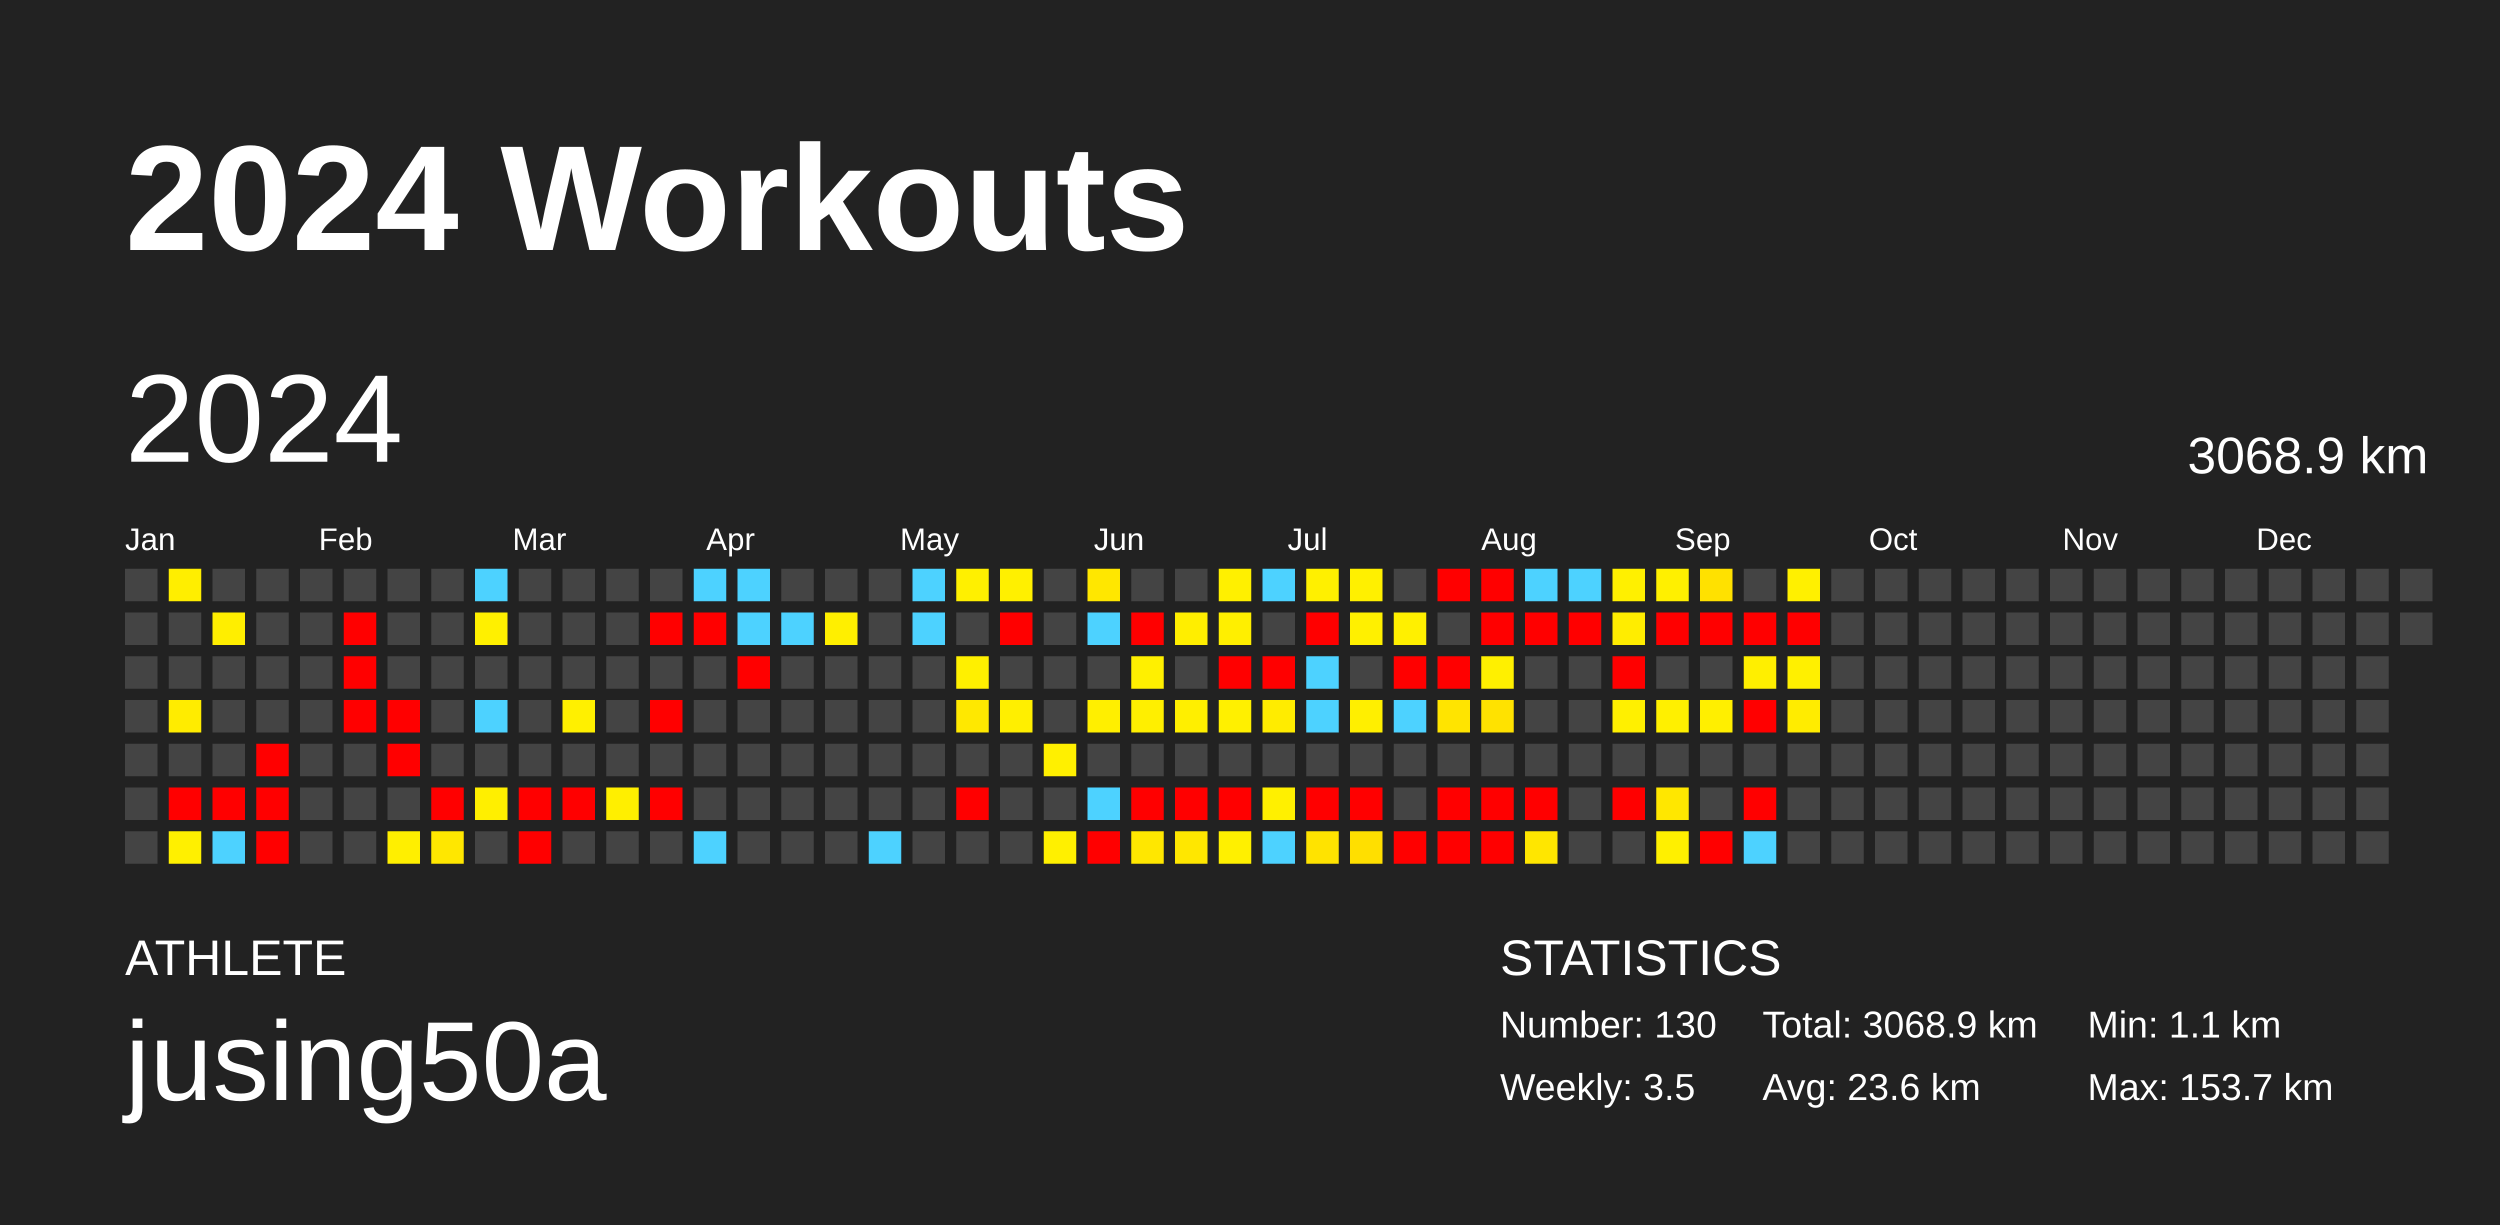
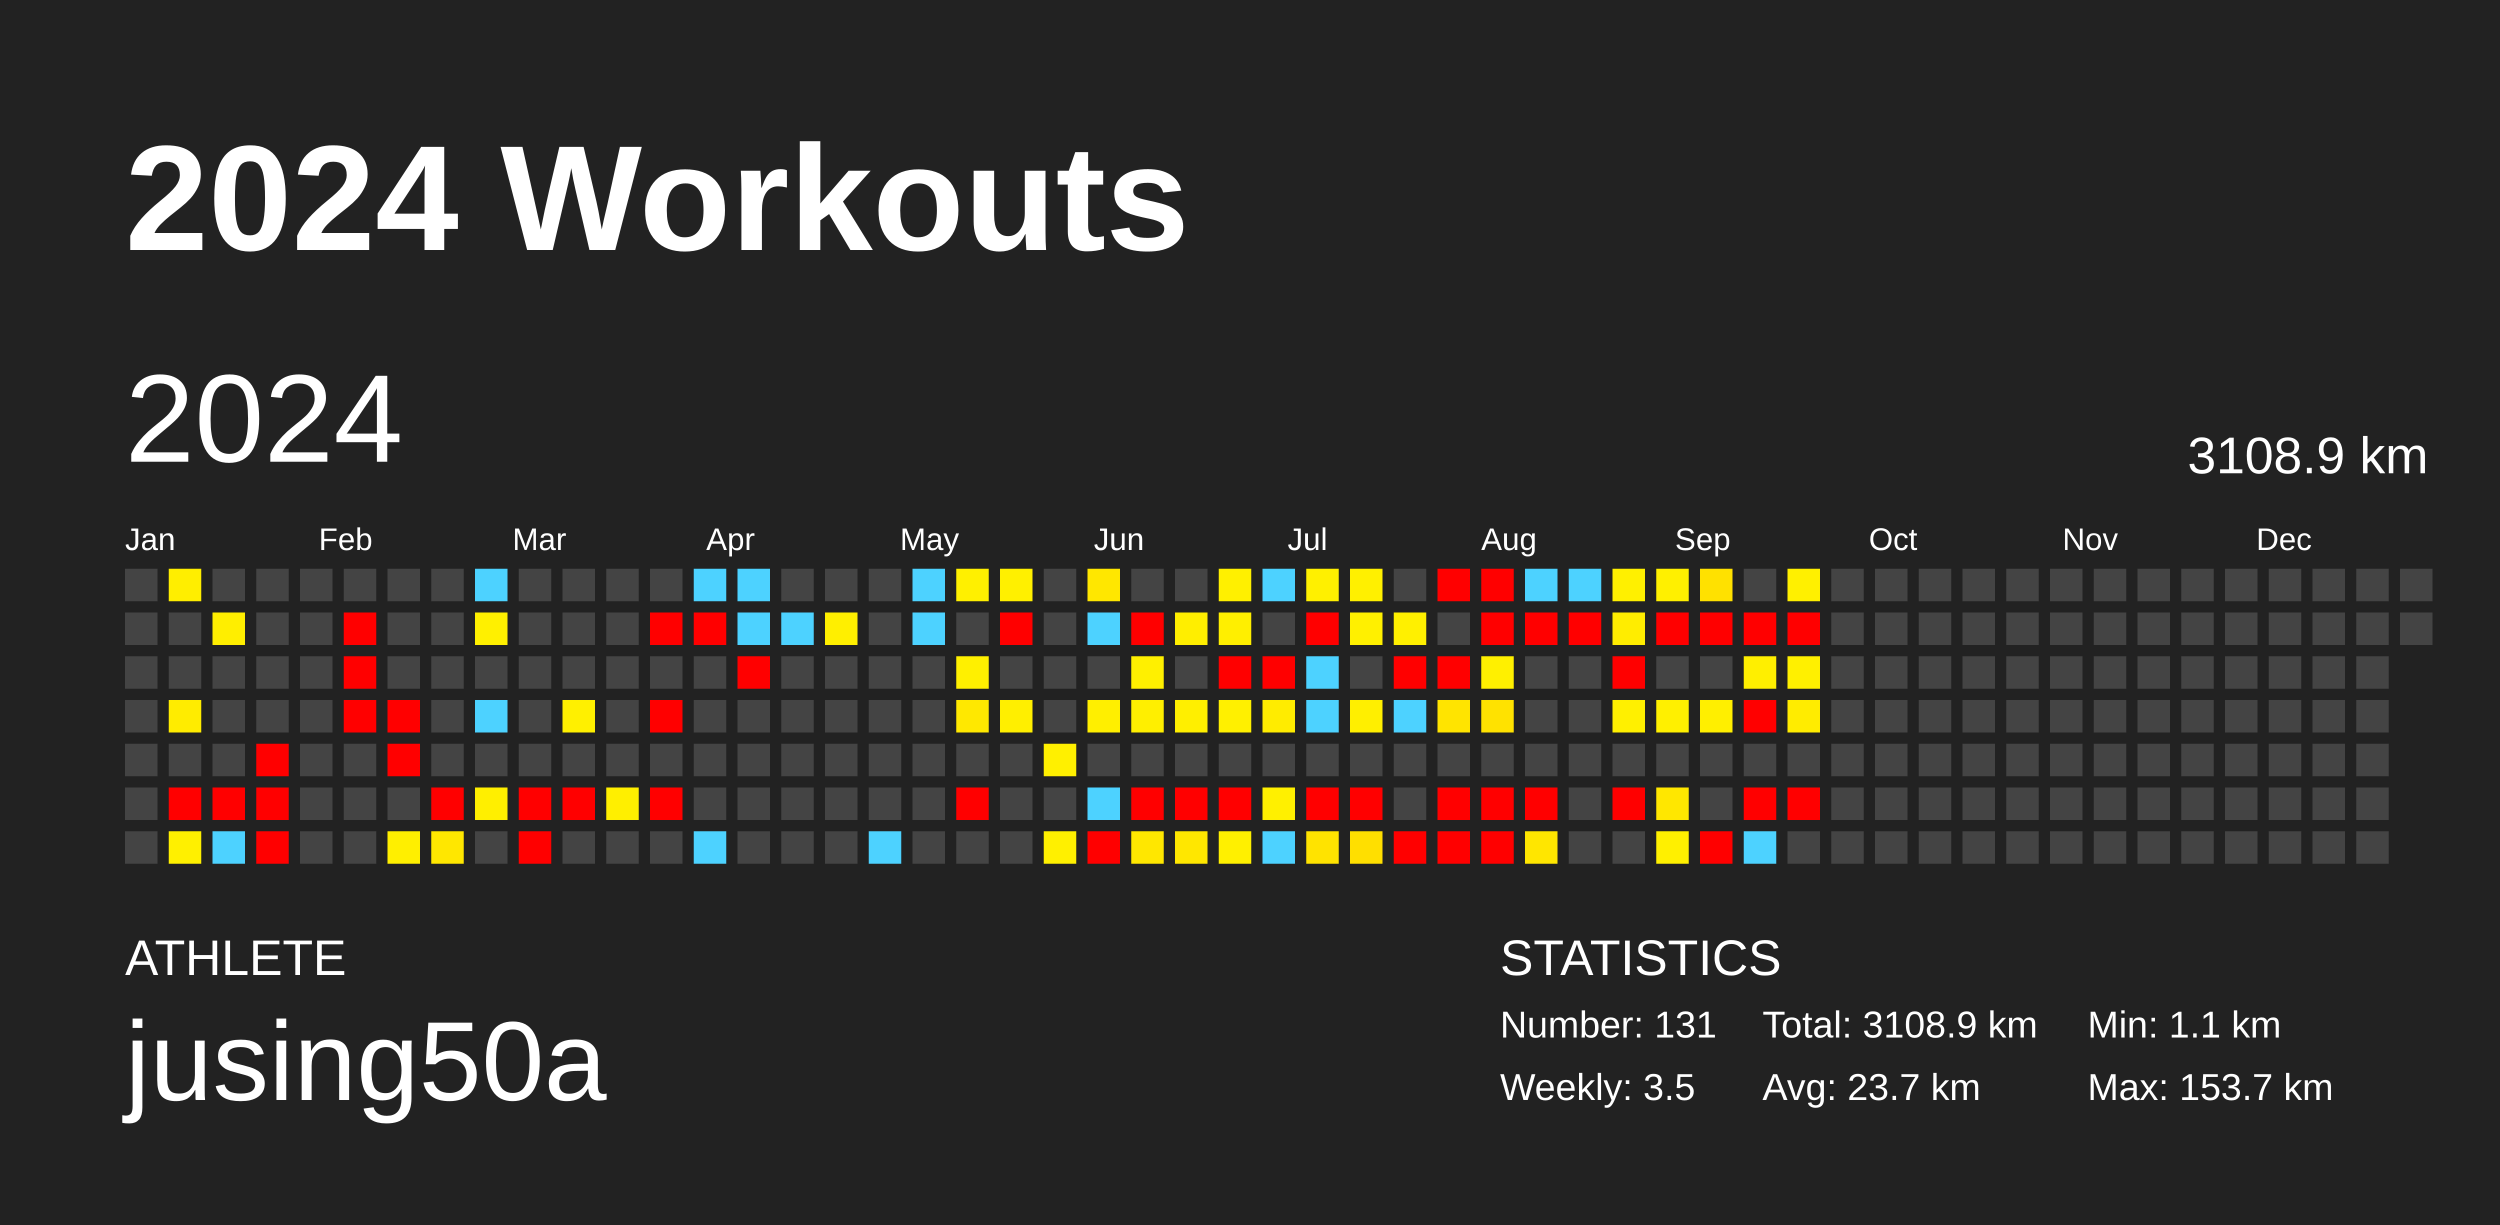
<svg xmlns="http://www.w3.org/2000/svg" baseProfile="full" height="98mm" version="1.1" viewBox="0,0,200,98" width="200mm">
  <defs />
  <rect fill="#222222" height="98" width="200" x="0" y="0" />
  <text fill="#FFFFFF" style="font-size:12px; font-family:Arial; font-weight:bold;" x="10" y="20">2024 Workouts</text>
  <text fill="#FFFFFF" style="font-size:4px; font-family:Arial" x="10" y="78">ATHLETE</text>
  <text fill="#FFFFFF" style="font-size:9px; font-family:Arial" x="10" y="88">jusing50a</text>
  <text fill="#FFFFFF" style="font-size:4px; font-family:Arial" x="120" y="78">STATISTICS</text>
-   <text fill="#FFFFFF" style="font-size:3px; font-family:Arial" x="120" y="83">Number: 130</text>
+   <text fill="#FFFFFF" style="font-size:3px; font-family:Arial" x="120" y="83">Number: 131</text>
  <text fill="#FFFFFF" style="font-size:3px; font-family:Arial" x="120" y="88">Weekly: 3.5</text>
-   <text fill="#FFFFFF" style="font-size:3px; font-family:Arial" x="141" y="83">Total: 3068.9 km</text>
-   <text fill="#FFFFFF" style="font-size:3px; font-family:Arial" x="141" y="88">Avg: 23.6 km</text>
+   <text fill="#FFFFFF" style="font-size:3px; font-family:Arial" x="141" y="83">Total: 3108.9 km</text>
+   <text fill="#FFFFFF" style="font-size:3px; font-family:Arial" x="141" y="88">Avg: 23.7 km</text>
  <text fill="#FFFFFF" style="font-size:3px; font-family:Arial" x="167" y="83">Min: 1.1 km</text>
  <text fill="#FFFFFF" style="font-size:3px; font-family:Arial" x="167" y="88">Max: 153.7 km</text>
  <text dominant-baseline="hanging" fill="#FFFFFF" style="font-size:10.0px; font-family:Arial;" x="10" y="30">2024</text>
-   <text dominant-baseline="hanging" fill="#FFFFFF" style="font-size:4.125px; font-family:Arial;" x="175" y="35">3068.9 km</text>
+   <text dominant-baseline="hanging" fill="#FFFFFF" style="font-size:4.125px; font-family:Arial;" x="175" y="35">3108.9 km</text>
  <text fill="#FFFFFF" style="font-size:2.5px; font-family:Arial" x="10.0" y="44">Jan</text>
  <text fill="#FFFFFF" style="font-size:2.5px; font-family:Arial" x="25.5" y="44">Feb</text>
  <text fill="#FFFFFF" style="font-size:2.5px; font-family:Arial" x="41.0" y="44">Mar</text>
  <text fill="#FFFFFF" style="font-size:2.5px; font-family:Arial" x="56.5" y="44">Apr</text>
  <text fill="#FFFFFF" style="font-size:2.5px; font-family:Arial" x="72.0" y="44">May</text>
  <text fill="#FFFFFF" style="font-size:2.5px; font-family:Arial" x="87.5" y="44">Jun</text>
  <text fill="#FFFFFF" style="font-size:2.5px; font-family:Arial" x="103.0" y="44">Jul</text>
  <text fill="#FFFFFF" style="font-size:2.5px; font-family:Arial" x="118.5" y="44">Aug</text>
  <text fill="#FFFFFF" style="font-size:2.5px; font-family:Arial" x="134.0" y="44">Sep</text>
  <text fill="#FFFFFF" style="font-size:2.5px; font-family:Arial" x="149.5" y="44">Oct</text>
  <text fill="#FFFFFF" style="font-size:2.5px; font-family:Arial" x="165.0" y="44">Nov</text>
  <text fill="#FFFFFF" style="font-size:2.5px; font-family:Arial" x="180.5" y="44">Dec</text>
  <rect fill="#444444" height="2.6" width="2.6" x="10.0" y="45.5" />
  <rect fill="#444444" height="2.6" width="2.6" x="10.0" y="49.0" />
  <rect fill="#444444" height="2.6" width="2.6" x="10.0" y="52.5" />
  <rect fill="#444444" height="2.6" width="2.6" x="10.0" y="56.0" />
  <rect fill="#444444" height="2.6" width="2.6" x="10.0" y="59.5" />
  <rect fill="#444444" height="2.6" width="2.6" x="10.0" y="63.0" />
  <rect fill="#444444" height="2.6" width="2.6" x="10.0" y="66.5" />
  <rect fill="#ffee00" height="2.6" width="2.6" x="13.5" y="45.5" />
  <rect fill="#444444" height="2.6" width="2.6" x="13.5" y="49.0" />
  <rect fill="#444444" height="2.6" width="2.6" x="13.5" y="52.5" />
  <rect fill="#ffec00" height="2.6" width="2.6" x="13.5" y="56.0" />
  <rect fill="#444444" height="2.6" width="2.6" x="13.5" y="59.5" />
  <rect fill="red" height="2.6" width="2.6" x="13.5" y="63.0" />
  <rect fill="#fff000" height="2.6" width="2.6" x="13.5" y="66.5" />
  <rect fill="#444444" height="2.6" width="2.6" x="17.0" y="45.5" />
  <rect fill="#ffee00" height="2.6" width="2.6" x="17.0" y="49.0" />
  <rect fill="#444444" height="2.6" width="2.6" x="17.0" y="52.5" />
  <rect fill="#444444" height="2.6" width="2.6" x="17.0" y="56.0" />
  <rect fill="#444444" height="2.6" width="2.6" x="17.0" y="59.5" />
  <rect fill="red" height="2.6" width="2.6" x="17.0" y="63.0" />
  <rect fill="#4dd2ff" height="2.6" width="2.6" x="17.0" y="66.5" />
  <rect fill="#444444" height="2.6" width="2.6" x="20.5" y="45.5" />
  <rect fill="#444444" height="2.6" width="2.6" x="20.5" y="49.0" />
  <rect fill="#444444" height="2.6" width="2.6" x="20.5" y="52.5" />
  <rect fill="#444444" height="2.6" width="2.6" x="20.5" y="56.0" />
  <rect fill="red" height="2.6" width="2.6" x="20.5" y="59.5" />
  <rect fill="red" height="2.6" width="2.6" x="20.5" y="63.0" />
  <rect fill="red" height="2.6" width="2.6" x="20.5" y="66.5" />
  <rect fill="#444444" height="2.6" width="2.6" x="24.0" y="45.5" />
  <rect fill="#444444" height="2.6" width="2.6" x="24.0" y="49.0" />
  <rect fill="#444444" height="2.6" width="2.6" x="24.0" y="52.5" />
  <rect fill="#444444" height="2.6" width="2.6" x="24.0" y="56.0" />
  <rect fill="#444444" height="2.6" width="2.6" x="24.0" y="59.5" />
  <rect fill="#444444" height="2.6" width="2.6" x="24.0" y="63.0" />
  <rect fill="#444444" height="2.6" width="2.6" x="24.0" y="66.5" />
  <rect fill="#444444" height="2.6" width="2.6" x="27.5" y="45.5" />
  <rect fill="red" height="2.6" width="2.6" x="27.5" y="49.0" />
  <rect fill="red" height="2.6" width="2.6" x="27.5" y="52.5" />
  <rect fill="red" height="2.6" width="2.6" x="27.5" y="56.0" />
  <rect fill="#444444" height="2.6" width="2.6" x="27.5" y="59.5" />
  <rect fill="#444444" height="2.6" width="2.6" x="27.5" y="63.0" />
  <rect fill="#444444" height="2.6" width="2.6" x="27.5" y="66.5" />
  <rect fill="#444444" height="2.6" width="2.6" x="31.0" y="45.5" />
  <rect fill="#444444" height="2.6" width="2.6" x="31.0" y="49.0" />
  <rect fill="#444444" height="2.6" width="2.6" x="31.0" y="52.5" />
  <rect fill="red" height="2.6" width="2.6" x="31.0" y="56.0" />
  <rect fill="red" height="2.6" width="2.6" x="31.0" y="59.5" />
  <rect fill="#444444" height="2.6" width="2.6" x="31.0" y="63.0" />
  <rect fill="#ffef00" height="2.6" width="2.6" x="31.0" y="66.5" />
  <rect fill="#444444" height="2.6" width="2.6" x="34.5" y="45.5" />
  <rect fill="#444444" height="2.6" width="2.6" x="34.5" y="49.0" />
  <rect fill="#444444" height="2.6" width="2.6" x="34.5" y="52.5" />
  <rect fill="#444444" height="2.6" width="2.6" x="34.5" y="56.0" />
  <rect fill="#444444" height="2.6" width="2.6" x="34.5" y="59.5" />
  <rect fill="red" height="2.6" width="2.6" x="34.5" y="63.0" />
  <rect fill="#ffe700" height="2.6" width="2.6" x="34.5" y="66.5" />
  <rect fill="#4dd2ff" height="2.6" width="2.6" x="38.0" y="45.5" />
  <rect fill="#fff000" height="2.6" width="2.6" x="38.0" y="49.0" />
  <rect fill="#444444" height="2.6" width="2.6" x="38.0" y="52.5" />
  <rect fill="#4dd2ff" height="2.6" width="2.6" x="38.0" y="56.0" />
  <rect fill="#444444" height="2.6" width="2.6" x="38.0" y="59.5" />
  <rect fill="#ffef00" height="2.6" width="2.6" x="38.0" y="63.0" />
  <rect fill="#444444" height="2.6" width="2.6" x="38.0" y="66.5" />
  <rect fill="#444444" height="2.6" width="2.6" x="41.5" y="45.5" />
  <rect fill="#444444" height="2.6" width="2.6" x="41.5" y="49.0" />
  <rect fill="#444444" height="2.6" width="2.6" x="41.5" y="52.5" />
  <rect fill="#444444" height="2.6" width="2.6" x="41.5" y="56.0" />
  <rect fill="#444444" height="2.6" width="2.6" x="41.5" y="59.5" />
  <rect fill="red" height="2.6" width="2.6" x="41.5" y="63.0" />
  <rect fill="red" height="2.6" width="2.6" x="41.5" y="66.5" />
  <rect fill="#444444" height="2.6" width="2.6" x="45.0" y="45.5" />
  <rect fill="#444444" height="2.6" width="2.6" x="45.0" y="49.0" />
  <rect fill="#444444" height="2.6" width="2.6" x="45.0" y="52.5" />
  <rect fill="#fff000" height="2.6" width="2.6" x="45.0" y="56.0" />
  <rect fill="#444444" height="2.6" width="2.6" x="45.0" y="59.5" />
  <rect fill="red" height="2.6" width="2.6" x="45.0" y="63.0" />
  <rect fill="#444444" height="2.6" width="2.6" x="45.0" y="66.5" />
  <rect fill="#444444" height="2.6" width="2.6" x="48.5" y="45.5" />
  <rect fill="#444444" height="2.6" width="2.6" x="48.5" y="49.0" />
  <rect fill="#444444" height="2.6" width="2.6" x="48.5" y="52.5" />
  <rect fill="#444444" height="2.6" width="2.6" x="48.5" y="56.0" />
  <rect fill="#444444" height="2.6" width="2.6" x="48.5" y="59.5" />
  <rect fill="#ffef00" height="2.6" width="2.6" x="48.5" y="63.0" />
  <rect fill="#444444" height="2.6" width="2.6" x="48.5" y="66.5" />
  <rect fill="#444444" height="2.6" width="2.6" x="52.0" y="45.5" />
  <rect fill="red" height="2.6" width="2.6" x="52.0" y="49.0" />
  <rect fill="#444444" height="2.6" width="2.6" x="52.0" y="52.5" />
  <rect fill="red" height="2.6" width="2.6" x="52.0" y="56.0" />
  <rect fill="#444444" height="2.6" width="2.6" x="52.0" y="59.5" />
  <rect fill="red" height="2.6" width="2.6" x="52.0" y="63.0" />
  <rect fill="#444444" height="2.6" width="2.6" x="52.0" y="66.5" />
  <rect fill="#4dd2ff" height="2.6" width="2.6" x="55.5" y="45.5" />
  <rect fill="red" height="2.6" width="2.6" x="55.5" y="49.0" />
  <rect fill="#444444" height="2.6" width="2.6" x="55.5" y="52.5" />
  <rect fill="#444444" height="2.6" width="2.6" x="55.5" y="56.0" />
  <rect fill="#444444" height="2.6" width="2.6" x="55.5" y="59.5" />
  <rect fill="#444444" height="2.6" width="2.6" x="55.5" y="63.0" />
  <rect fill="#4dd2ff" height="2.6" width="2.6" x="55.5" y="66.5" />
  <rect fill="#4dd2ff" height="2.6" width="2.6" x="59.0" y="45.5" />
  <rect fill="#4dd2ff" height="2.6" width="2.6" x="59.0" y="49.0" />
  <rect fill="red" height="2.6" width="2.6" x="59.0" y="52.5" />
  <rect fill="#444444" height="2.6" width="2.6" x="59.0" y="56.0" />
  <rect fill="#444444" height="2.6" width="2.6" x="59.0" y="59.5" />
  <rect fill="#444444" height="2.6" width="2.6" x="59.0" y="63.0" />
  <rect fill="#444444" height="2.6" width="2.6" x="59.0" y="66.5" />
  <rect fill="#444444" height="2.6" width="2.6" x="62.5" y="45.5" />
  <rect fill="#4dd2ff" height="2.6" width="2.6" x="62.5" y="49.0" />
  <rect fill="#444444" height="2.6" width="2.6" x="62.5" y="52.5" />
  <rect fill="#444444" height="2.6" width="2.6" x="62.5" y="56.0" />
  <rect fill="#444444" height="2.6" width="2.6" x="62.5" y="59.5" />
  <rect fill="#444444" height="2.6" width="2.6" x="62.5" y="63.0" />
  <rect fill="#444444" height="2.6" width="2.6" x="62.5" y="66.5" />
  <rect fill="#444444" height="2.6" width="2.6" x="66.0" y="45.5" />
  <rect fill="#ffef00" height="2.6" width="2.6" x="66.0" y="49.0" />
  <rect fill="#444444" height="2.6" width="2.6" x="66.0" y="52.5" />
  <rect fill="#444444" height="2.6" width="2.6" x="66.0" y="56.0" />
  <rect fill="#444444" height="2.6" width="2.6" x="66.0" y="59.5" />
  <rect fill="#444444" height="2.6" width="2.6" x="66.0" y="63.0" />
  <rect fill="#444444" height="2.6" width="2.6" x="66.0" y="66.5" />
  <rect fill="#444444" height="2.6" width="2.6" x="69.5" y="45.5" />
  <rect fill="#444444" height="2.6" width="2.6" x="69.5" y="49.0" />
  <rect fill="#444444" height="2.6" width="2.6" x="69.5" y="52.5" />
  <rect fill="#444444" height="2.6" width="2.6" x="69.5" y="56.0" />
  <rect fill="#444444" height="2.6" width="2.6" x="69.5" y="59.5" />
  <rect fill="#444444" height="2.6" width="2.6" x="69.5" y="63.0" />
  <rect fill="#4dd2ff" height="2.6" width="2.6" x="69.5" y="66.5" />
  <rect fill="#4dd2ff" height="2.6" width="2.6" x="73.0" y="45.5" />
  <rect fill="#4dd2ff" height="2.6" width="2.6" x="73.0" y="49.0" />
  <rect fill="#444444" height="2.6" width="2.6" x="73.0" y="52.5" />
  <rect fill="#444444" height="2.6" width="2.6" x="73.0" y="56.0" />
  <rect fill="#444444" height="2.6" width="2.6" x="73.0" y="59.5" />
  <rect fill="#444444" height="2.6" width="2.6" x="73.0" y="63.0" />
  <rect fill="#444444" height="2.6" width="2.6" x="73.0" y="66.5" />
  <rect fill="#fff000" height="2.6" width="2.6" x="76.5" y="45.5" />
  <rect fill="#444444" height="2.6" width="2.6" x="76.5" y="49.0" />
  <rect fill="#fff000" height="2.6" width="2.6" x="76.5" y="52.5" />
  <rect fill="#ffe800" height="2.6" width="2.6" x="76.5" y="56.0" />
  <rect fill="#444444" height="2.6" width="2.6" x="76.5" y="59.5" />
  <rect fill="red" height="2.6" width="2.6" x="76.5" y="63.0" />
  <rect fill="#444444" height="2.6" width="2.6" x="76.5" y="66.5" />
  <rect fill="#fff000" height="2.6" width="2.6" x="80.0" y="45.5" />
  <rect fill="red" height="2.6" width="2.6" x="80.0" y="49.0" />
  <rect fill="#444444" height="2.6" width="2.6" x="80.0" y="52.5" />
  <rect fill="#ffef00" height="2.6" width="2.6" x="80.0" y="56.0" />
  <rect fill="#444444" height="2.6" width="2.6" x="80.0" y="59.5" />
  <rect fill="#444444" height="2.6" width="2.6" x="80.0" y="63.0" />
  <rect fill="#444444" height="2.6" width="2.6" x="80.0" y="66.5" />
  <rect fill="#444444" height="2.6" width="2.6" x="83.5" y="45.5" />
  <rect fill="#444444" height="2.6" width="2.6" x="83.5" y="49.0" />
  <rect fill="#444444" height="2.6" width="2.6" x="83.5" y="52.5" />
  <rect fill="#444444" height="2.6" width="2.6" x="83.5" y="56.0" />
  <rect fill="#fff000" height="2.6" width="2.6" x="83.5" y="59.5" />
  <rect fill="#444444" height="2.6" width="2.6" x="83.5" y="63.0" />
  <rect fill="#fff000" height="2.6" width="2.6" x="83.5" y="66.5" />
  <rect fill="#ffe700" height="2.6" width="2.6" x="87.0" y="45.5" />
  <rect fill="#4dd2ff" height="2.6" width="2.6" x="87.0" y="49.0" />
  <rect fill="#444444" height="2.6" width="2.6" x="87.0" y="52.5" />
  <rect fill="#ffef00" height="2.6" width="2.6" x="87.0" y="56.0" />
  <rect fill="#444444" height="2.6" width="2.6" x="87.0" y="59.5" />
  <rect fill="#4dd2ff" height="2.6" width="2.6" x="87.0" y="63.0" />
  <rect fill="red" height="2.6" width="2.6" x="87.0" y="66.5" />
  <rect fill="#444444" height="2.6" width="2.6" x="90.5" y="45.5" />
  <rect fill="red" height="2.6" width="2.6" x="90.5" y="49.0" />
  <rect fill="#fff000" height="2.6" width="2.6" x="90.5" y="52.5" />
  <rect fill="#ffef00" height="2.6" width="2.6" x="90.5" y="56.0" />
  <rect fill="#444444" height="2.6" width="2.6" x="90.5" y="59.5" />
  <rect fill="red" height="2.6" width="2.6" x="90.5" y="63.0" />
  <rect fill="#ffe700" height="2.6" width="2.6" x="90.5" y="66.5" />
  <rect fill="#444444" height="2.6" width="2.6" x="94.0" y="45.5" />
  <rect fill="#ffee00" height="2.6" width="2.6" x="94.0" y="49.0" />
  <rect fill="#444444" height="2.6" width="2.6" x="94.0" y="52.5" />
  <rect fill="#ffef00" height="2.6" width="2.6" x="94.0" y="56.0" />
  <rect fill="#444444" height="2.6" width="2.6" x="94.0" y="59.5" />
  <rect fill="red" height="2.6" width="2.6" x="94.0" y="63.0" />
  <rect fill="#ffe700" height="2.6" width="2.6" x="94.0" y="66.5" />
  <rect fill="#fff000" height="2.6" width="2.6" x="97.5" y="45.5" />
  <rect fill="#ffef00" height="2.6" width="2.6" x="97.5" y="49.0" />
  <rect fill="red" height="2.6" width="2.6" x="97.5" y="52.5" />
  <rect fill="#fff000" height="2.6" width="2.6" x="97.5" y="56.0" />
  <rect fill="#444444" height="2.6" width="2.6" x="97.5" y="59.5" />
  <rect fill="red" height="2.6" width="2.6" x="97.5" y="63.0" />
  <rect fill="#fff000" height="2.6" width="2.6" x="97.5" y="66.5" />
  <rect fill="#4dd2ff" height="2.6" width="2.6" x="101.0" y="45.5" />
  <rect fill="#444444" height="2.6" width="2.6" x="101.0" y="49.0" />
  <rect fill="red" height="2.6" width="2.6" x="101.0" y="52.5" />
  <rect fill="#ffec00" height="2.6" width="2.6" x="101.0" y="56.0" />
  <rect fill="#444444" height="2.6" width="2.6" x="101.0" y="59.5" />
  <rect fill="#fff000" height="2.6" width="2.6" x="101.0" y="63.0" />
  <rect fill="#4dd2ff" height="2.6" width="2.6" x="101.0" y="66.5" />
  <rect fill="#fff000" height="2.6" width="2.6" x="104.5" y="45.5" />
  <rect fill="red" height="2.6" width="2.6" x="104.5" y="49.0" />
  <rect fill="#4dd2ff" height="2.6" width="2.6" x="104.5" y="52.5" />
  <rect fill="#4dd2ff" height="2.6" width="2.6" x="104.5" y="56.0" />
  <rect fill="#444444" height="2.6" width="2.6" x="104.5" y="59.5" />
  <rect fill="red" height="2.6" width="2.6" x="104.5" y="63.0" />
  <rect fill="#ffe300" height="2.6" width="2.6" x="104.5" y="66.5" />
  <rect fill="#fff000" height="2.6" width="2.6" x="108.0" y="45.5" />
  <rect fill="#fff000" height="2.6" width="2.6" x="108.0" y="49.0" />
  <rect fill="#444444" height="2.6" width="2.6" x="108.0" y="52.5" />
  <rect fill="#ffef00" height="2.6" width="2.6" x="108.0" y="56.0" />
  <rect fill="#444444" height="2.6" width="2.6" x="108.0" y="59.5" />
  <rect fill="red" height="2.6" width="2.6" x="108.0" y="63.0" />
  <rect fill="#ffdf00" height="2.6" width="2.6" x="108.0" y="66.5" />
  <rect fill="#444444" height="2.6" width="2.6" x="111.5" y="45.5" />
  <rect fill="#fff000" height="2.6" width="2.6" x="111.5" y="49.0" />
  <rect fill="red" height="2.6" width="2.6" x="111.5" y="52.5" />
  <rect fill="#4dd2ff" height="2.6" width="2.6" x="111.5" y="56.0" />
  <rect fill="#444444" height="2.6" width="2.6" x="111.5" y="59.5" />
  <rect fill="#444444" height="2.6" width="2.6" x="111.5" y="63.0" />
  <rect fill="red" height="2.6" width="2.6" x="111.5" y="66.5" />
  <rect fill="red" height="2.6" width="2.6" x="115.0" y="45.5" />
  <rect fill="#444444" height="2.6" width="2.6" x="115.0" y="49.0" />
  <rect fill="red" height="2.6" width="2.6" x="115.0" y="52.5" />
  <rect fill="#ffe400" height="2.6" width="2.6" x="115.0" y="56.0" />
  <rect fill="#444444" height="2.6" width="2.6" x="115.0" y="59.5" />
  <rect fill="red" height="2.6" width="2.6" x="115.0" y="63.0" />
  <rect fill="red" height="2.6" width="2.6" x="115.0" y="66.5" />
  <rect fill="red" height="2.6" width="2.6" x="118.5" y="45.5" />
  <rect fill="red" height="2.6" width="2.6" x="118.5" y="49.0" />
  <rect fill="#fff000" height="2.6" width="2.6" x="118.5" y="52.5" />
  <rect fill="#ffe200" height="2.6" width="2.6" x="118.5" y="56.0" />
  <rect fill="#444444" height="2.6" width="2.6" x="118.5" y="59.5" />
  <rect fill="red" height="2.6" width="2.6" x="118.5" y="63.0" />
  <rect fill="red" height="2.6" width="2.6" x="118.5" y="66.5" />
  <rect fill="#4dd2ff" height="2.6" width="2.6" x="122.0" y="45.5" />
  <rect fill="red" height="2.6" width="2.6" x="122.0" y="49.0" />
  <rect fill="#444444" height="2.6" width="2.6" x="122.0" y="52.5" />
  <rect fill="#444444" height="2.6" width="2.6" x="122.0" y="56.0" />
  <rect fill="#444444" height="2.6" width="2.6" x="122.0" y="59.5" />
  <rect fill="red" height="2.6" width="2.6" x="122.0" y="63.0" />
  <rect fill="#ffe600" height="2.6" width="2.6" x="122.0" y="66.5" />
  <rect fill="#4dd2ff" height="2.6" width="2.6" x="125.5" y="45.5" />
  <rect fill="red" height="2.6" width="2.6" x="125.5" y="49.0" />
  <rect fill="#444444" height="2.6" width="2.6" x="125.5" y="52.5" />
  <rect fill="#444444" height="2.6" width="2.6" x="125.5" y="56.0" />
  <rect fill="#444444" height="2.6" width="2.6" x="125.5" y="59.5" />
  <rect fill="#444444" height="2.6" width="2.6" x="125.5" y="63.0" />
  <rect fill="#444444" height="2.6" width="2.6" x="125.5" y="66.5" />
  <rect fill="#fff000" height="2.6" width="2.6" x="129.0" y="45.5" />
  <rect fill="#ffed00" height="2.6" width="2.6" x="129.0" y="49.0" />
  <rect fill="red" height="2.6" width="2.6" x="129.0" y="52.5" />
  <rect fill="#fff000" height="2.6" width="2.6" x="129.0" y="56.0" />
  <rect fill="#444444" height="2.6" width="2.6" x="129.0" y="59.5" />
  <rect fill="red" height="2.6" width="2.6" x="129.0" y="63.0" />
  <rect fill="#444444" height="2.6" width="2.6" x="129.0" y="66.5" />
  <rect fill="#fff000" height="2.6" width="2.6" x="132.5" y="45.5" />
  <rect fill="red" height="2.6" width="2.6" x="132.5" y="49.0" />
  <rect fill="#444444" height="2.6" width="2.6" x="132.5" y="52.5" />
  <rect fill="#fff000" height="2.6" width="2.6" x="132.5" y="56.0" />
  <rect fill="#444444" height="2.6" width="2.6" x="132.5" y="59.5" />
  <rect fill="#ffe700" height="2.6" width="2.6" x="132.5" y="63.0" />
  <rect fill="#fff000" height="2.6" width="2.6" x="132.5" y="66.5" />
  <rect fill="#ffe100" height="2.6" width="2.6" x="136.0" y="45.5" />
  <rect fill="red" height="2.6" width="2.6" x="136.0" y="49.0" />
  <rect fill="#444444" height="2.6" width="2.6" x="136.0" y="52.5" />
  <rect fill="#ffef00" height="2.6" width="2.6" x="136.0" y="56.0" />
  <rect fill="#444444" height="2.6" width="2.6" x="136.0" y="59.5" />
  <rect fill="#444444" height="2.6" width="2.6" x="136.0" y="63.0" />
  <rect fill="red" height="2.6" width="2.6" x="136.0" y="66.5" />
  <rect fill="#444444" height="2.6" width="2.6" x="139.5" y="45.5" />
  <rect fill="red" height="2.6" width="2.6" x="139.5" y="49.0" />
  <rect fill="#ffef00" height="2.6" width="2.6" x="139.5" y="52.5" />
  <rect fill="red" height="2.6" width="2.6" x="139.5" y="56.0" />
  <rect fill="#444444" height="2.6" width="2.6" x="139.5" y="59.5" />
  <rect fill="red" height="2.6" width="2.6" x="139.5" y="63.0" />
  <rect fill="#4dd2ff" height="2.6" width="2.6" x="139.5" y="66.5" />
  <rect fill="#fff000" height="2.6" width="2.6" x="143.0" y="45.5" />
  <rect fill="red" height="2.6" width="2.6" x="143.0" y="49.0" />
  <rect fill="#fff000" height="2.6" width="2.6" x="143.0" y="52.5" />
  <rect fill="#ffec00" height="2.6" width="2.6" x="143.0" y="56.0" />
  <rect fill="#444444" height="2.6" width="2.6" x="143.0" y="59.5" />
-   <rect fill="#444444" height="2.6" width="2.6" x="143.0" y="63.0" />
+   <rect fill="red" height="2.6" width="2.6" x="143.0" y="63.0" />
  <rect fill="#444444" height="2.6" width="2.6" x="143.0" y="66.5" />
  <rect fill="#444444" height="2.6" width="2.6" x="146.5" y="45.5" />
  <rect fill="#444444" height="2.6" width="2.6" x="146.5" y="49.0" />
  <rect fill="#444444" height="2.6" width="2.6" x="146.5" y="52.5" />
  <rect fill="#444444" height="2.6" width="2.6" x="146.5" y="56.0" />
  <rect fill="#444444" height="2.6" width="2.6" x="146.5" y="59.5" />
  <rect fill="#444444" height="2.6" width="2.6" x="146.5" y="63.0" />
  <rect fill="#444444" height="2.6" width="2.6" x="146.5" y="66.5" />
  <rect fill="#444444" height="2.6" width="2.6" x="150.0" y="45.5" />
  <rect fill="#444444" height="2.6" width="2.6" x="150.0" y="49.0" />
  <rect fill="#444444" height="2.6" width="2.6" x="150.0" y="52.5" />
  <rect fill="#444444" height="2.6" width="2.6" x="150.0" y="56.0" />
  <rect fill="#444444" height="2.6" width="2.6" x="150.0" y="59.5" />
  <rect fill="#444444" height="2.6" width="2.6" x="150.0" y="63.0" />
  <rect fill="#444444" height="2.6" width="2.6" x="150.0" y="66.5" />
  <rect fill="#444444" height="2.6" width="2.6" x="153.5" y="45.5" />
  <rect fill="#444444" height="2.6" width="2.6" x="153.5" y="49.0" />
  <rect fill="#444444" height="2.6" width="2.6" x="153.5" y="52.5" />
  <rect fill="#444444" height="2.6" width="2.6" x="153.5" y="56.0" />
  <rect fill="#444444" height="2.6" width="2.6" x="153.5" y="59.5" />
  <rect fill="#444444" height="2.6" width="2.6" x="153.5" y="63.0" />
  <rect fill="#444444" height="2.6" width="2.6" x="153.5" y="66.5" />
  <rect fill="#444444" height="2.6" width="2.6" x="157.0" y="45.5" />
  <rect fill="#444444" height="2.6" width="2.6" x="157.0" y="49.0" />
  <rect fill="#444444" height="2.6" width="2.6" x="157.0" y="52.5" />
  <rect fill="#444444" height="2.6" width="2.6" x="157.0" y="56.0" />
  <rect fill="#444444" height="2.6" width="2.6" x="157.0" y="59.5" />
  <rect fill="#444444" height="2.6" width="2.6" x="157.0" y="63.0" />
  <rect fill="#444444" height="2.6" width="2.6" x="157.0" y="66.5" />
  <rect fill="#444444" height="2.6" width="2.6" x="160.5" y="45.5" />
  <rect fill="#444444" height="2.6" width="2.6" x="160.5" y="49.0" />
  <rect fill="#444444" height="2.6" width="2.6" x="160.5" y="52.5" />
  <rect fill="#444444" height="2.6" width="2.6" x="160.5" y="56.0" />
  <rect fill="#444444" height="2.6" width="2.6" x="160.5" y="59.5" />
  <rect fill="#444444" height="2.6" width="2.6" x="160.5" y="63.0" />
  <rect fill="#444444" height="2.6" width="2.6" x="160.5" y="66.5" />
  <rect fill="#444444" height="2.6" width="2.6" x="164.0" y="45.5" />
  <rect fill="#444444" height="2.6" width="2.6" x="164.0" y="49.0" />
  <rect fill="#444444" height="2.6" width="2.6" x="164.0" y="52.5" />
  <rect fill="#444444" height="2.6" width="2.6" x="164.0" y="56.0" />
  <rect fill="#444444" height="2.6" width="2.6" x="164.0" y="59.5" />
  <rect fill="#444444" height="2.6" width="2.6" x="164.0" y="63.0" />
  <rect fill="#444444" height="2.6" width="2.6" x="164.0" y="66.5" />
  <rect fill="#444444" height="2.6" width="2.6" x="167.5" y="45.5" />
  <rect fill="#444444" height="2.6" width="2.6" x="167.5" y="49.0" />
  <rect fill="#444444" height="2.6" width="2.6" x="167.5" y="52.5" />
  <rect fill="#444444" height="2.6" width="2.6" x="167.5" y="56.0" />
  <rect fill="#444444" height="2.6" width="2.6" x="167.5" y="59.5" />
  <rect fill="#444444" height="2.6" width="2.6" x="167.5" y="63.0" />
  <rect fill="#444444" height="2.6" width="2.6" x="167.5" y="66.5" />
  <rect fill="#444444" height="2.6" width="2.6" x="171.0" y="45.5" />
  <rect fill="#444444" height="2.6" width="2.6" x="171.0" y="49.0" />
  <rect fill="#444444" height="2.6" width="2.6" x="171.0" y="52.5" />
  <rect fill="#444444" height="2.6" width="2.6" x="171.0" y="56.0" />
  <rect fill="#444444" height="2.6" width="2.6" x="171.0" y="59.5" />
  <rect fill="#444444" height="2.6" width="2.6" x="171.0" y="63.0" />
  <rect fill="#444444" height="2.6" width="2.6" x="171.0" y="66.5" />
  <rect fill="#444444" height="2.6" width="2.6" x="174.5" y="45.5" />
  <rect fill="#444444" height="2.6" width="2.6" x="174.5" y="49.0" />
  <rect fill="#444444" height="2.6" width="2.6" x="174.5" y="52.5" />
  <rect fill="#444444" height="2.6" width="2.6" x="174.5" y="56.0" />
  <rect fill="#444444" height="2.6" width="2.6" x="174.5" y="59.5" />
  <rect fill="#444444" height="2.6" width="2.6" x="174.5" y="63.0" />
  <rect fill="#444444" height="2.6" width="2.6" x="174.5" y="66.5" />
  <rect fill="#444444" height="2.6" width="2.6" x="178.0" y="45.5" />
  <rect fill="#444444" height="2.6" width="2.6" x="178.0" y="49.0" />
  <rect fill="#444444" height="2.6" width="2.6" x="178.0" y="52.5" />
  <rect fill="#444444" height="2.6" width="2.6" x="178.0" y="56.0" />
  <rect fill="#444444" height="2.6" width="2.6" x="178.0" y="59.5" />
  <rect fill="#444444" height="2.6" width="2.6" x="178.0" y="63.0" />
  <rect fill="#444444" height="2.6" width="2.6" x="178.0" y="66.5" />
  <rect fill="#444444" height="2.6" width="2.6" x="181.5" y="45.5" />
  <rect fill="#444444" height="2.6" width="2.6" x="181.5" y="49.0" />
  <rect fill="#444444" height="2.6" width="2.6" x="181.5" y="52.5" />
  <rect fill="#444444" height="2.6" width="2.6" x="181.5" y="56.0" />
  <rect fill="#444444" height="2.6" width="2.6" x="181.5" y="59.5" />
  <rect fill="#444444" height="2.6" width="2.6" x="181.5" y="63.0" />
  <rect fill="#444444" height="2.6" width="2.6" x="181.5" y="66.5" />
  <rect fill="#444444" height="2.6" width="2.6" x="185.0" y="45.5" />
  <rect fill="#444444" height="2.6" width="2.6" x="185.0" y="49.0" />
  <rect fill="#444444" height="2.6" width="2.6" x="185.0" y="52.5" />
  <rect fill="#444444" height="2.6" width="2.6" x="185.0" y="56.0" />
  <rect fill="#444444" height="2.6" width="2.6" x="185.0" y="59.5" />
  <rect fill="#444444" height="2.6" width="2.6" x="185.0" y="63.0" />
  <rect fill="#444444" height="2.6" width="2.6" x="185.0" y="66.5" />
  <rect fill="#444444" height="2.6" width="2.6" x="188.5" y="45.5" />
  <rect fill="#444444" height="2.6" width="2.6" x="188.5" y="49.0" />
  <rect fill="#444444" height="2.6" width="2.6" x="188.5" y="52.5" />
  <rect fill="#444444" height="2.6" width="2.6" x="188.5" y="56.0" />
  <rect fill="#444444" height="2.6" width="2.6" x="188.5" y="59.5" />
  <rect fill="#444444" height="2.6" width="2.6" x="188.5" y="63.0" />
  <rect fill="#444444" height="2.6" width="2.6" x="188.5" y="66.5" />
  <rect fill="#444444" height="2.6" width="2.6" x="192.0" y="45.5" />
  <rect fill="#444444" height="2.6" width="2.6" x="192.0" y="49.0" />
</svg>
